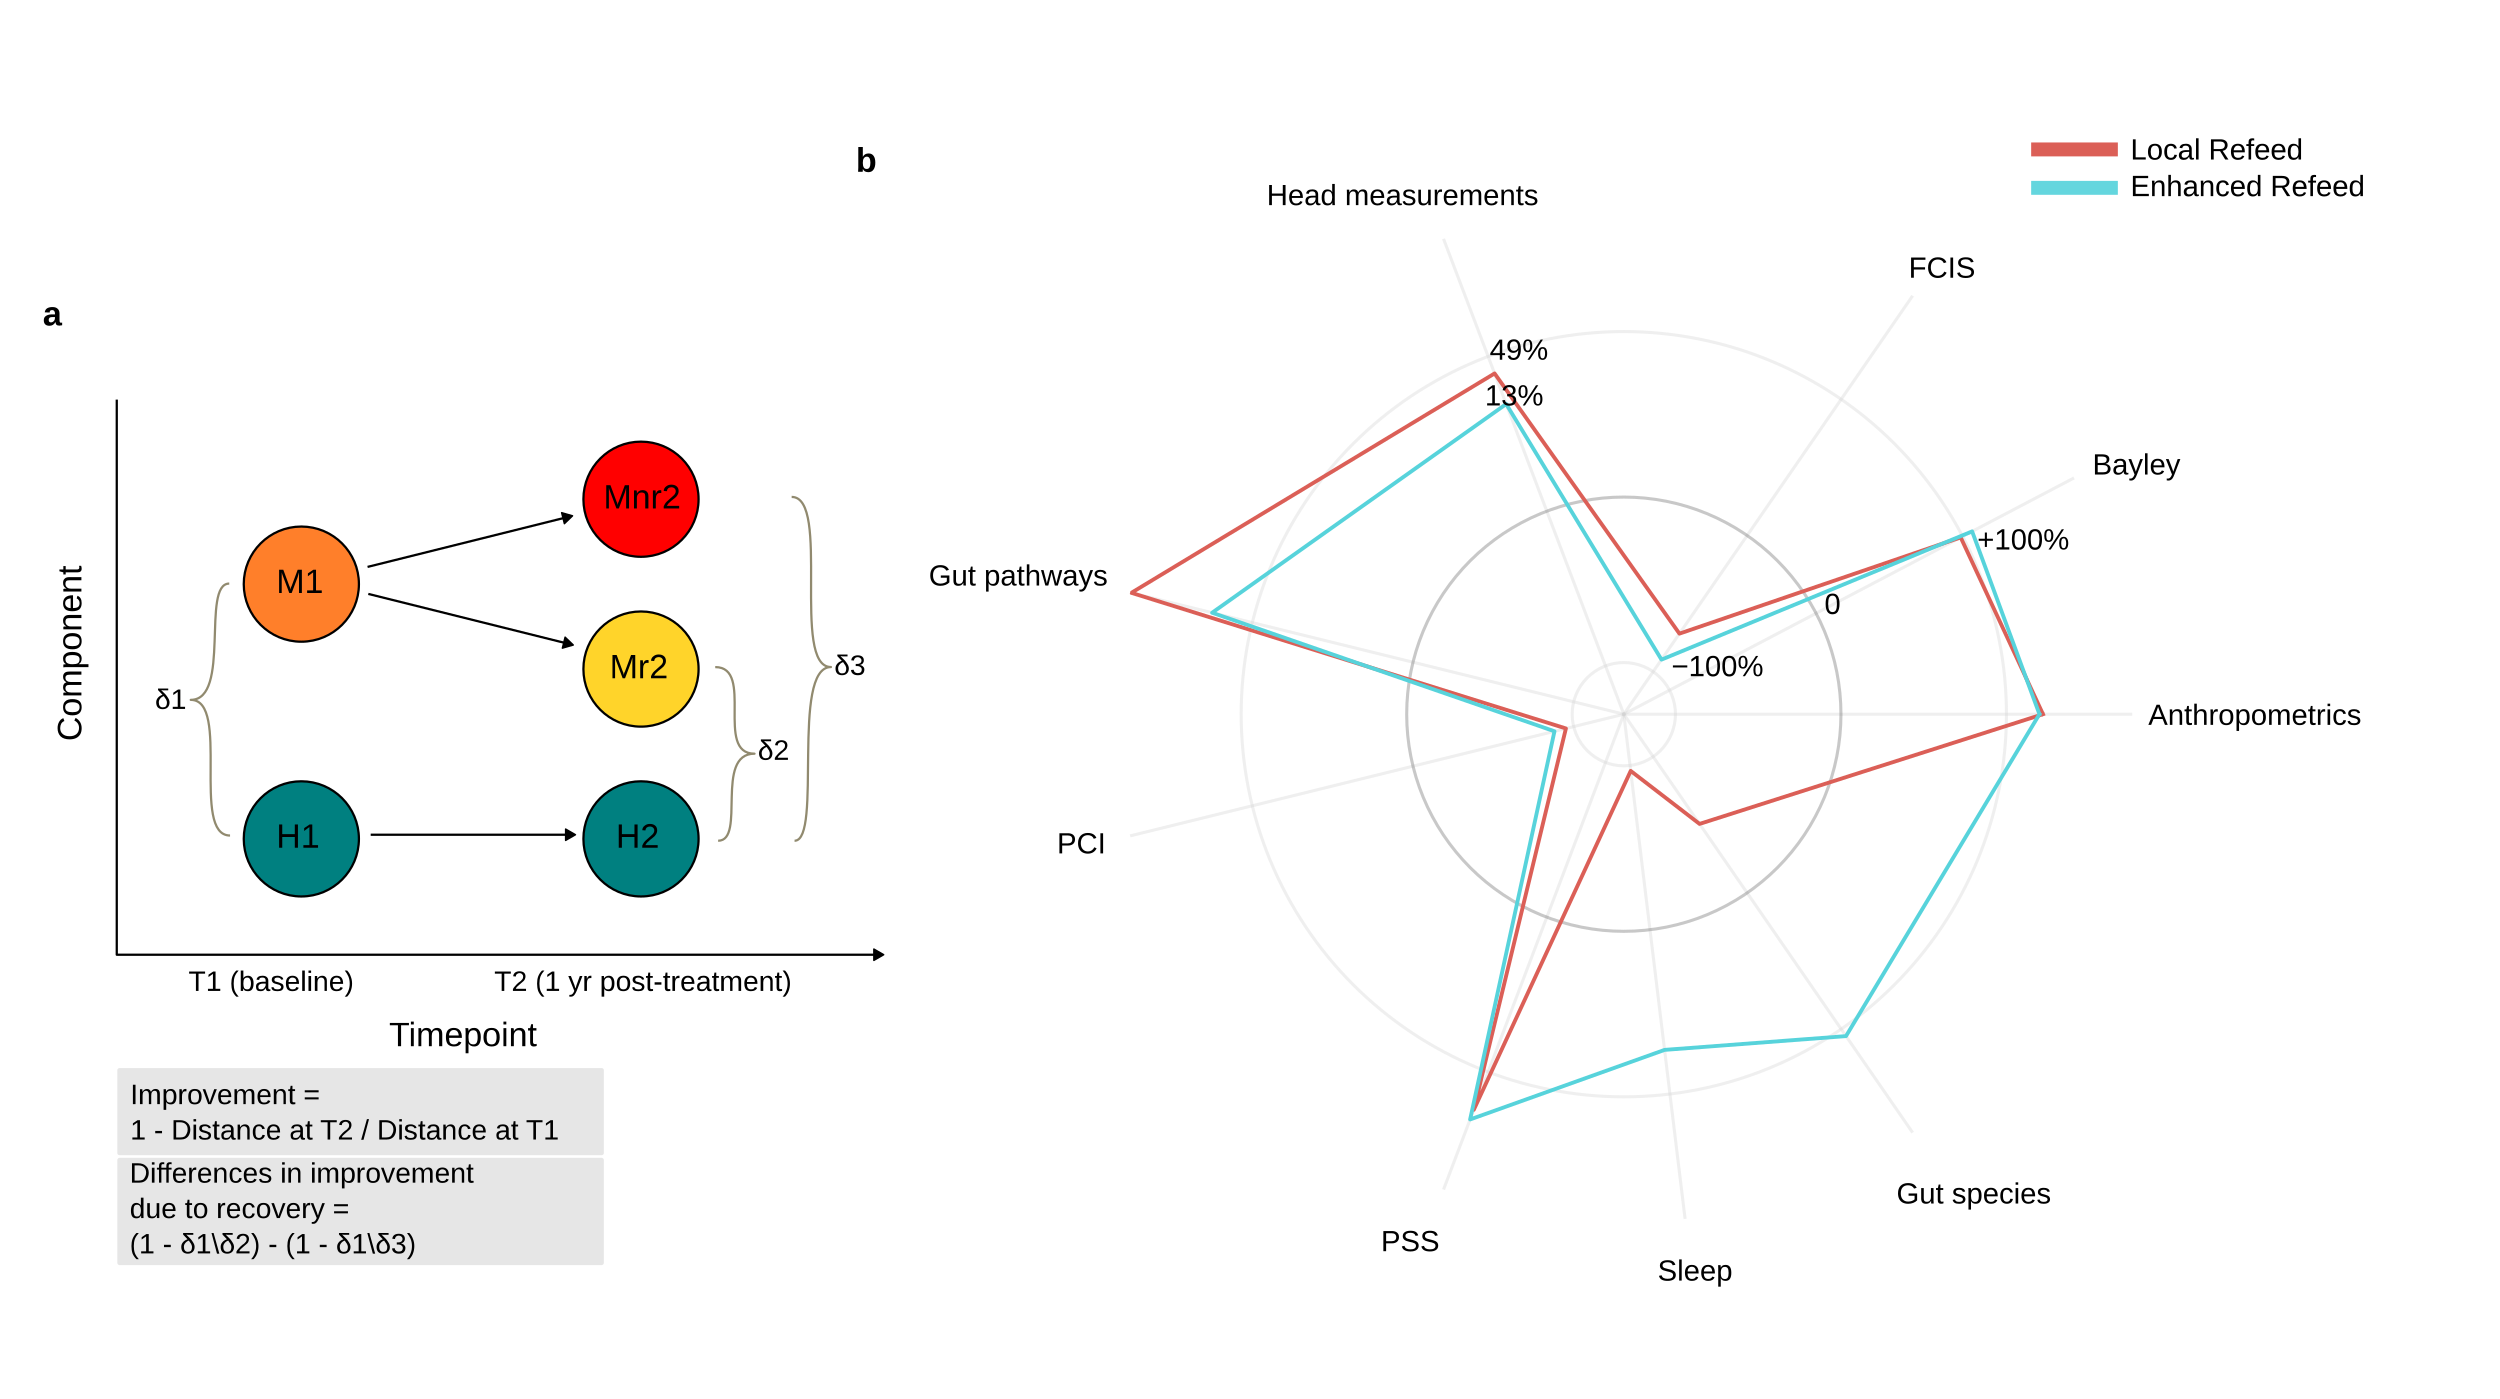
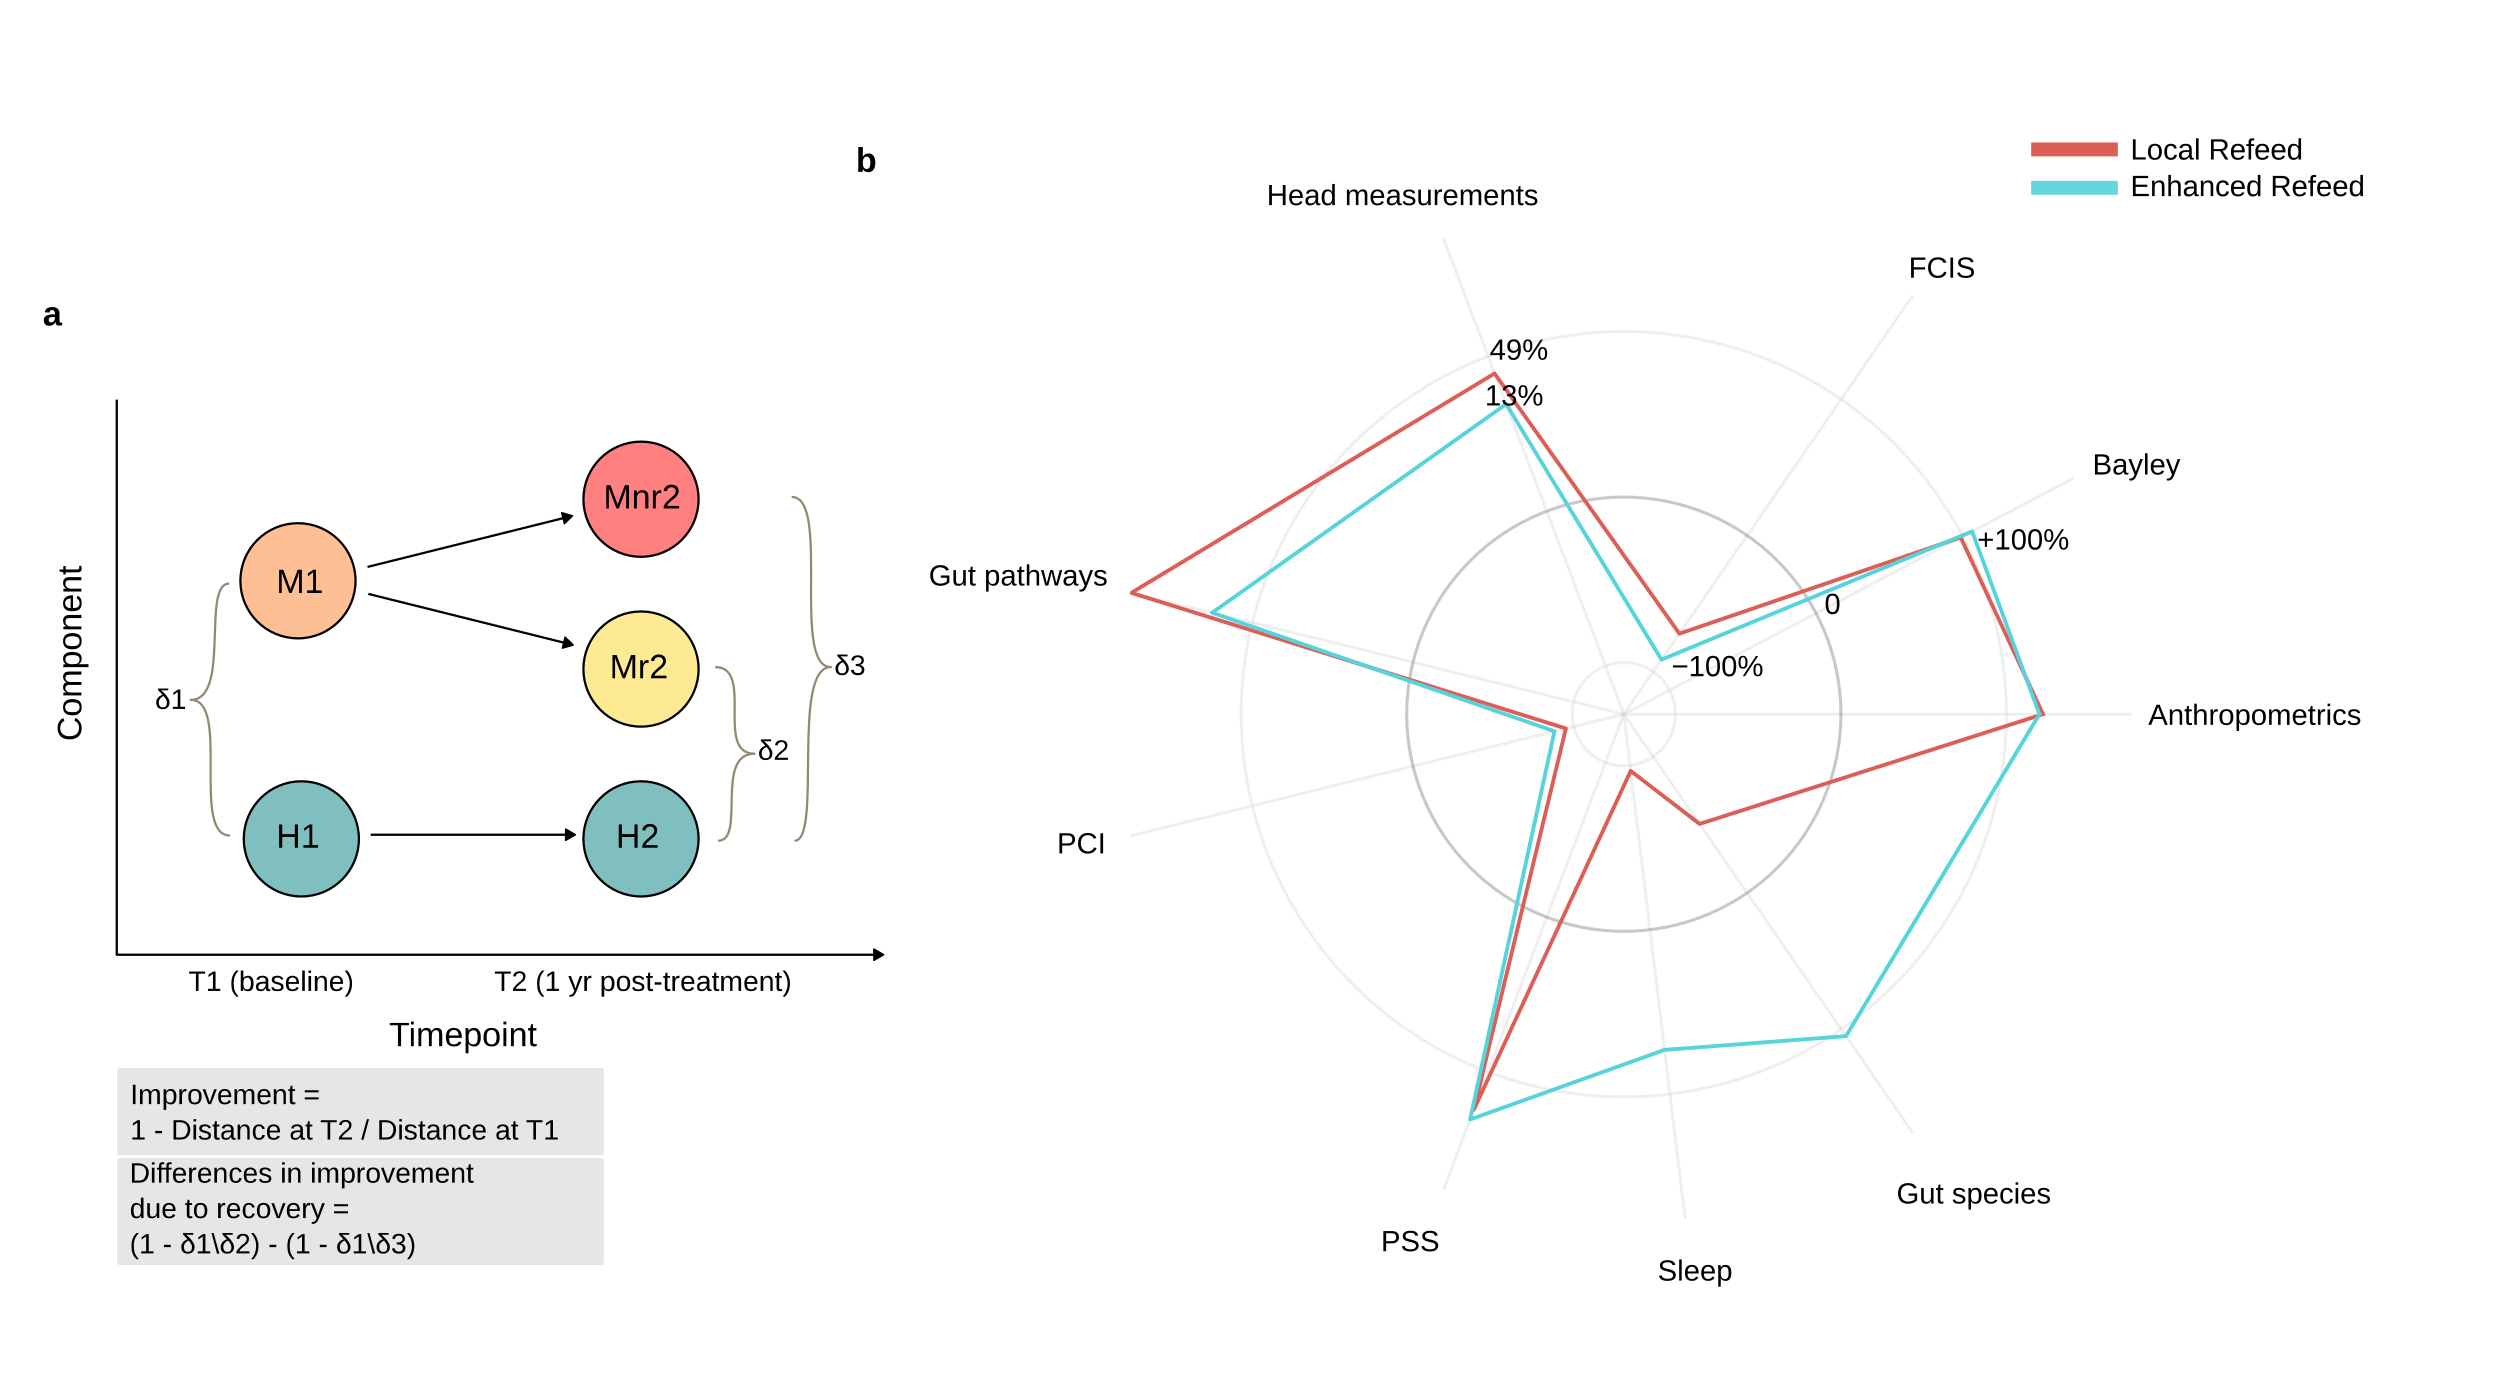
<svg xmlns="http://www.w3.org/2000/svg" width="206.442mm" height="115.495mm" viewBox="0 0 206.442 115.495" version="1.1" id="svg5" xml:space="preserve">
  <defs id="defs2">
    <style type="text/css" id="style1">*{stroke-linejoin: round; stroke-linecap: butt}</style>
    <clipPath id="p472f974328">
      <path d="m 193.86,109.08 c 0,-10.92 -2.151,-21.735 -6.33,-31.824 C 183.351,67.167 177.225,57.999 169.503,50.277 161.781,42.555 152.613,36.429 142.524,32.25 132.435,28.071 121.62,25.92 110.7,25.92 99.78,25.92 88.965,28.071 78.876,32.25 68.787,36.429 59.619,42.555 51.897,50.277 44.175,57.999 38.049,67.167 33.87,77.256 29.691,87.345 27.54,98.16 27.54,109.08 c 0,10.92 2.151,21.735 6.33,31.824 4.179,10.089 10.305,19.257 18.027,26.979 7.722,7.722 16.89,13.848 26.979,18.027 10.089,4.179 20.903,6.33 31.824,6.33 10.92,0 21.735,-2.151 31.824,-6.33 10.089,-4.179 19.257,-10.305 26.979,-18.027 7.722,-7.722 13.848,-16.89 18.027,-26.979 C 191.709,130.815 193.86,120 193.86,109.08 m -83.16,0 z" id="path35" />
    </clipPath>
    <style type="text/css" id="style1-3">*{stroke-linejoin: round; stroke-linecap: butt}</style>
    <path id="m567bcb81b3" d="M 0,0 V 6" style="stroke:#000000" />
    <path id="m62410a67f0" d="M 0,0 H 6" style="stroke:#000000" />
    <clipPath id="pc8d82c776d">
      <rect x="10.8" y="53.153" width="2.598" height="126.457" id="rect56" />
    </clipPath>
    <clipPath id="p86325b8f6d">
      <rect x="13.598" y="10.8" width="7.793" height="42.153" id="rect57" />
    </clipPath>
    <clipPath id="p1f919eba14">
      <rect x="13.598" y="53.153" width="7.793" height="126.457" id="rect58" />
    </clipPath>
    <style type="text/css" id="style1-4">*{stroke-linejoin: round; stroke-linecap: butt}</style>
    <path id="mc2f84219f2" d="M 0,0 V 6" style="stroke:#000000" />
    <path id="m8678798960" d="M 0,0 H -6" style="stroke:#000000" />
    <path id="m61d150d723" d="M 0,0.5 C 0.133,0.5 0.26,0.447 0.354,0.354 0.447,0.26 0.5,0.133 0.5,0 0.5,-0.133 0.447,-0.26 0.354,-0.354 0.26,-0.447 0.133,-0.5 0,-0.5 c -0.133,0 -0.26,0.053 -0.354,0.146 C -0.447,-0.26 -0.5,-0.133 -0.5,0 c 0,0.133 0.053,0.26 0.146,0.354 C -0.26,0.447 -0.133,0.5 0,0.5 Z" style="stroke:#db5f57" />
    <path id="m40f52852fd" d="M 0,0.5 C 0.133,0.5 0.26,0.447 0.354,0.354 0.447,0.26 0.5,0.133 0.5,0 0.5,-0.133 0.447,-0.26 0.354,-0.354 0.26,-0.447 0.133,-0.5 0,-0.5 c -0.133,0 -0.26,0.053 -0.354,0.146 C -0.447,-0.26 -0.5,-0.133 -0.5,0 c 0,0.133 0.053,0.26 0.146,0.354 C -0.26,0.447 -0.133,0.5 0,0.5 Z" style="stroke:#d3db57" />
    <path id="m2cd23edd72" d="M 0,0.5 C 0.133,0.5 0.26,0.447 0.354,0.354 0.447,0.26 0.5,0.133 0.5,0 0.5,-0.133 0.447,-0.26 0.354,-0.354 0.26,-0.447 0.133,-0.5 0,-0.5 c -0.133,0 -0.26,0.053 -0.354,0.146 C -0.447,-0.26 -0.5,-0.133 -0.5,0 c 0,0.133 0.053,0.26 0.146,0.354 C -0.26,0.447 -0.133,0.5 0,0.5 Z" style="stroke:#57d3db" />
    <path id="mb87699674c" d="M 0,0.5 C 0.133,0.5 0.26,0.447 0.354,0.354 0.447,0.26 0.5,0.133 0.5,0 0.5,-0.133 0.447,-0.26 0.354,-0.354 0.26,-0.447 0.133,-0.5 0,-0.5 c -0.133,0 -0.26,0.053 -0.354,0.146 C -0.447,-0.26 -0.5,-0.133 -0.5,0 c 0,0.133 0.053,0.26 0.146,0.354 C -0.26,0.447 -0.133,0.5 0,0.5 Z" style="stroke:#57db5f" />
    <path id="m874daaa572" d="M 0,0.5 C 0.133,0.5 0.26,0.447 0.354,0.354 0.447,0.26 0.5,0.133 0.5,0 0.5,-0.133 0.447,-0.26 0.354,-0.354 0.26,-0.447 0.133,-0.5 0,-0.5 c -0.133,0 -0.26,0.053 -0.354,0.146 C -0.447,-0.26 -0.5,-0.133 -0.5,0 c 0,0.133 0.053,0.26 0.146,0.354 C -0.26,0.447 -0.133,0.5 0,0.5 Z" style="stroke:#db57d3" />
    <path id="m390e588e05" d="M 0,0.5 C 0.133,0.5 0.26,0.447 0.354,0.354 0.447,0.26 0.5,0.133 0.5,0 0.5,-0.133 0.447,-0.26 0.354,-0.354 0.26,-0.447 0.133,-0.5 0,-0.5 c -0.133,0 -0.26,0.053 -0.354,0.146 C -0.447,-0.26 -0.5,-0.133 -0.5,0 c 0,0.133 0.053,0.26 0.146,0.354 C -0.26,0.447 -0.133,0.5 0,0.5 Z" style="stroke:#5f57db" />
    <path id="mb50a42d361" d="M -1.581,0 H 1.581 M 0,1.581 v -3.162" style="stroke:#000000;stroke-width:0.25" />
    <clipPath id="pfd960a23f3">
      <rect x="27" y="25.92" width="167.4" height="166.32" id="rect457" />
    </clipPath>
    <defs id="defs16">
      <path id="path20" d="M 0,0 H 6" style="stroke:#000000" />
    </defs>
    <marker style="overflow:visible" id="Triangle" refX="0" refY="0" orient="auto-start-reverse" markerWidth="1" markerHeight="1" viewBox="0 0 1 1" preserveAspectRatio="xMidYMid">
      <path transform="scale(0.5)" style="fill:context-stroke;fill-rule:evenodd;stroke:context-stroke;stroke-width:1pt" d="M 5.77,0 -2.88,5 V -5 Z" id="path135" />
    </marker>
  </defs>
  <g id="layer1" transform="translate(19.65201,6.56959)">
    <g id="figure_1-6" transform="matrix(0.3221656,0,0,0.3221656,15.14009,21.15904)" style="stroke-width:1.095">
      <g id="patch_1-7" style="stroke-width:1.095" transform="translate(4.670447,39.3652)">
        <rect style="fill:#e6e6e6;stroke:#e6e6e6;stroke-width:0.255;stroke-dashoffset:9.311" id="rect1" width="28.785" height="4.944" x="35.719" y="68.644" transform="matrix(4.294207,0,0,4.294207,-235.432,-145.8918)" />
        <rect style="fill:#e6e6e6;stroke:#e6e6e6;stroke-width:1.218;stroke-dashoffset:9.311" id="rect2" width="123.485" height="26.297" x="-81.985" y="171.937" />
      </g>
      <g id="axes_1-3" style="stroke-width:1.095" />
      <g id="axes_3" transform="translate(-9.597839,-60.20463)" style="stroke-width:1.095">
        <g id="matplotlib.axis_2-7" style="stroke-width:1.095">
          <g id="layer1-0" transform="matrix(4.294207,0,0,4.294207,-225.8342,-85.68713)">
-             <circle style="fill:#ff7f2a;stroke-width:0.112;stroke-dasharray:0.78, 1.56;stroke-dashoffset:1.56" id="path1" cx="47.663" cy="48.797" r="3.437" />
-             <circle style="fill:#008080;stroke:#000000;stroke-width:0.135;stroke-dasharray:none;stroke-dashoffset:1.634" id="circle1" cx="47.663" cy="64.003" r="3.437" />
-             <circle style="fill:#ffd42a;stroke:#000000;stroke-width:0.135;stroke-dasharray:none;stroke-dashoffset:1.634" id="circle3" cx="67.937" cy="53.866" r="3.437" />
-             <circle style="fill:#ff0000;stroke:#000000;stroke-width:0.135;stroke-dasharray:none;stroke-dashoffset:1.634" id="circle4" cx="67.937" cy="43.729" r="3.437" />
-             <circle style="fill:#008080;stroke:#000000;stroke-width:0.135;stroke-dasharray:none;stroke-dashoffset:1.634" id="circle5" cx="67.937" cy="64.003" r="3.437" />
+             <circle style="fill:#008080;stroke:#000000;stroke-width:0.135;stroke-dasharray:none;stroke-dashoffset:1.634;opacity:1;fill-opacity:0.497" id="circle1" cx="47.663" cy="64.003" r="3.437" />
+             <circle style="fill:#ffd42a;stroke:#000000;stroke-width:0.135;stroke-dasharray:none;stroke-dashoffset:1.634;opacity:1;fill-opacity:0.503" id="circle3" cx="67.937" cy="53.866" r="3.437" />
+             <circle style="fill:#ff0000;stroke:#000000;stroke-width:0.135;stroke-dasharray:none;stroke-dashoffset:1.634;opacity:1;fill-opacity:0.497" id="circle4" cx="67.937" cy="43.729" r="3.437" />
+             <circle style="fill:#008080;stroke:#000000;stroke-width:0.135;stroke-dasharray:none;stroke-dashoffset:1.634;opacity:1;fill-opacity:0.497" id="circle5" cx="67.937" cy="64.003" r="3.437" />
            <path style="fill:#000000;stroke:#000000;stroke-width:0.135;stroke-dasharray:none;stroke-dashoffset:9.291;marker-end:url(#Triangle)" d="m 51.66,49.382 11.855,2.955" id="path6-9" />
            <path style="fill:#000000;stroke:#000000;stroke-width:0.135;stroke-dasharray:none;stroke-dashoffset:9.291;marker-end:url(#Triangle)" d="M 51.803,63.755 H 63.634" id="path7-4" />
            <path style="fill:none;stroke:#000000;stroke-width:0.135;stroke-dasharray:none;stroke-dashoffset:9.291;marker-end:url(#Triangle)" d="m 36.646,37.781 v 33.136 H 82.032" id="path8-8" />
-             <circle style="fill:#ff7f2a;stroke:#000000;stroke-width:0.135;stroke-dasharray:none;stroke-dashoffset:1.634" id="circle8" cx="47.663" cy="48.797" r="3.437" />
+             <circle style="opacity:1;fill:#ff7f2a;fill-opacity:0.497;stroke:#000000;stroke-width:0.135;stroke-dasharray:none;stroke-dashoffset:1.634" id="circle8" cx="47.462" cy="48.597" r="3.437" />
            <path style="fill:#000000;stroke:#000000;stroke-width:0.135;stroke-dasharray:none;stroke-dashoffset:9.291;marker-end:url(#Triangle)" d="M 51.616,47.769 63.472,44.814" id="path9-8" />
            <text xml:space="preserve" style="font-size:2.027px;font-family:'Myanmar Text';-inkscape-font-specification:'Myanmar Text';text-align:start;writing-mode:lr-tb;direction:ltr;text-anchor:start;fill:#000000;stroke:none;stroke-width:0.135;stroke-dasharray:none;stroke-dashoffset:6.176" x="52.9" y="76.379" id="text9">
              <tspan id="tspan9" style="font-style:normal;font-variant:normal;font-weight:normal;font-stretch:normal;font-family:Arial;-inkscape-font-specification:Arial;fill:#000000;stroke:none;stroke-width:0.135" x="52.9" y="76.379">Timepoint</tspan>
            </text>
            <text xml:space="preserve" style="font-size:2.027px;font-family:'Myanmar Text';-inkscape-font-specification:'Myanmar Text';text-align:start;writing-mode:lr-tb;direction:ltr;text-anchor:start;fill:#000000;stroke:none;stroke-width:0.135;stroke-dasharray:none;stroke-dashoffset:6.176" x="-58.172" y="34.535" id="text1-2" transform="rotate(-90)">
              <tspan id="tspan1-4" style="font-style:normal;font-variant:normal;font-weight:normal;font-stretch:normal;font-family:Arial;-inkscape-font-specification:Arial;fill:#000000;stroke:none;stroke-width:0.135" x="-58.172" y="34.535">Component</tspan>
            </text>
            <text xml:space="preserve" style="font-style:normal;font-variant:normal;font-weight:normal;font-stretch:normal;font-size:2.027px;font-family:Arial;-inkscape-font-specification:Arial;text-align:start;writing-mode:lr-tb;direction:ltr;text-anchor:start;fill:#000000;stroke:none;stroke-width:0.135;stroke-dasharray:none;stroke-dashoffset:9.311" x="46.165" y="49.326" id="text2">
              <tspan id="tspan2-5" style="stroke-width:0.135" x="46.165" y="49.326">M1</tspan>
            </text>
            <text xml:space="preserve" style="font-style:normal;font-variant:normal;font-weight:normal;font-stretch:normal;font-size:2.027px;font-family:Arial;-inkscape-font-specification:Arial;text-align:start;writing-mode:lr-tb;direction:ltr;text-anchor:start;fill:#000000;stroke:none;stroke-width:0.135;stroke-dasharray:none;stroke-dashoffset:9.311" x="46.165" y="64.532" id="text3">
              <tspan id="tspan3" style="stroke-width:0.135" x="46.165" y="64.532">H1</tspan>
            </text>
            <text xml:space="preserve" style="font-style:normal;font-variant:normal;font-weight:normal;font-stretch:normal;font-size:2.027px;font-family:Arial;-inkscape-font-specification:Arial;text-align:start;writing-mode:lr-tb;direction:ltr;text-anchor:start;fill:#000000;stroke:none;stroke-width:0.135;stroke-dasharray:none;stroke-dashoffset:9.311" x="66.439" y="64.532" id="text4">
              <tspan id="tspan4" style="stroke-width:0.135" x="66.439" y="64.532">H2</tspan>
            </text>
            <text xml:space="preserve" style="font-style:normal;font-variant:normal;font-weight:normal;font-stretch:normal;font-size:2.027px;font-family:Arial;-inkscape-font-specification:Arial;text-align:start;writing-mode:lr-tb;direction:ltr;text-anchor:start;fill:#000000;stroke:none;stroke-width:0.135;stroke-dasharray:none;stroke-dashoffset:9.311" x="65.69" y="44.279" id="text5">
              <tspan id="tspan5" style="stroke-width:0.135" x="65.69" y="44.279">Mnr2</tspan>
            </text>
            <text xml:space="preserve" style="font-style:normal;font-variant:normal;font-weight:normal;font-stretch:normal;font-size:2.027px;font-family:Arial;-inkscape-font-specification:Arial;text-align:start;writing-mode:lr-tb;direction:ltr;text-anchor:start;fill:#000000;stroke:none;stroke-width:0.135;stroke-dasharray:none;stroke-dashoffset:9.311" x="66.063" y="54.416" id="text6">
              <tspan id="tspan6" style="stroke-width:0.135" x="66.063" y="54.416">Mr2</tspan>
            </text>
            <path style="fill:none;stroke:#918a6f;stroke-width:0.135;stroke-dasharray:none;stroke-dashoffset:9.311" d="m 43.36,48.764 c -1.679,0 0.113,6.941 -2.296,6.941 2.396,0 -0.017,8.098 2.344,8.098" id="path10-5" />
            <text xml:space="preserve" style="font-size:1.69px;font-family:'Myanmar Text';-inkscape-font-specification:'Myanmar Text';text-align:start;writing-mode:lr-tb;direction:ltr;text-anchor:start;fill:#000000;stroke:none;stroke-width:0.135;stroke-dasharray:none;stroke-dashoffset:6.176" x="40.935" y="73.076" id="text10">
              <tspan id="tspan10" style="font-style:normal;font-variant:normal;font-weight:normal;font-stretch:normal;font-size:1.69px;font-family:Arial;-inkscape-font-specification:Arial;fill:#000000;stroke:none;stroke-width:0.135" x="40.935" y="73.076">T1 (baseline)</tspan>
            </text>
            <text xml:space="preserve" style="font-size:1.69px;font-family:'Myanmar Text';-inkscape-font-specification:'Myanmar Text';text-align:start;writing-mode:lr-tb;direction:ltr;text-anchor:start;fill:#000000;stroke:none;stroke-width:0.135;stroke-dasharray:none;stroke-dashoffset:6.176" x="59.182" y="73.076" id="text11">
              <tspan id="tspan11" style="font-style:normal;font-variant:normal;font-weight:normal;font-stretch:normal;font-size:1.69px;font-family:Arial;-inkscape-font-specification:Arial;fill:#000000;stroke:none;stroke-width:0.135" x="59.182" y="73.076">T2 (1 yr post-treatment)</tspan>
            </text>
            <path style="fill:none;stroke:#918a6f;stroke-width:0.135;stroke-dasharray:none;stroke-dashoffset:9.311" d="m 72.541,64.114 c 1.679,0 -0.237,-5.196 2.171,-5.196 -2.396,0 0.017,-5.169 -2.344,-5.169" id="path11-1" />
            <path style="fill:none;stroke:#918a6f;stroke-width:0.135;stroke-dasharray:none;stroke-dashoffset:9.311" d="m 77.103,64.114 c 1.679,0 -0.237,-10.368 2.171,-10.368 -2.396,0 0.017,-10.154 -2.344,-10.154" id="path12-7" />
            <text xml:space="preserve" style="font-style:normal;font-variant:normal;font-weight:normal;font-stretch:normal;font-size:1.69px;font-family:Arial;-inkscape-font-specification:Arial;text-align:start;writing-mode:lr-tb;direction:ltr;text-anchor:start;fill:none;stroke:#918a6f;stroke-width:0.135;stroke-dasharray:none;stroke-dashoffset:9.311" x="38.92" y="56.244" id="text12">
              <tspan id="tspan12" style="fill:#000000;stroke:none;stroke-width:0.135" x="38.92" y="56.244">δ1</tspan>
            </text>
            <text xml:space="preserve" style="font-style:normal;font-variant:normal;font-weight:normal;font-stretch:normal;font-size:1.69px;font-family:Arial;-inkscape-font-specification:Arial;text-align:start;writing-mode:lr-tb;direction:ltr;text-anchor:start;fill:none;stroke:#918a6f;stroke-width:0.135;stroke-dasharray:none;stroke-dashoffset:9.311" x="74.907" y="59.285" id="text13">
              <tspan id="tspan13" style="fill:#000000;stroke:none;stroke-width:0.135" x="74.907" y="59.285">δ2</tspan>
            </text>
            <text xml:space="preserve" style="font-style:normal;font-variant:normal;font-weight:normal;font-stretch:normal;font-size:1.69px;font-family:Arial;-inkscape-font-specification:Arial;text-align:start;writing-mode:lr-tb;direction:ltr;text-anchor:start;fill:none;stroke:#918a6f;stroke-width:0.135;stroke-dasharray:none;stroke-dashoffset:9.311" x="79.468" y="54.217" id="text14">
              <tspan id="tspan14" style="fill:#000000;stroke:none;stroke-width:0.135" x="79.468" y="54.217">δ3</tspan>
            </text>
            <text xml:space="preserve" style="font-style:normal;font-variant:normal;font-weight:normal;font-stretch:normal;font-size:1.69px;font-family:Arial;-inkscape-font-specification:Arial;text-align:start;writing-mode:lr-tb;direction:ltr;text-anchor:start;fill:none;stroke:#918a6f;stroke-width:0.135;stroke-dasharray:none;stroke-dashoffset:9.311" x="37.414" y="84.523" id="text12-8">
              <tspan style="fill:#000000;stroke:none;stroke-width:0.135" x="37.414" y="84.523" id="tspan7">Differences in improvement</tspan>
              <tspan style="fill:#000000;stroke:none;stroke-width:0.135" x="37.414" y="86.635" id="tspan25">due to recovery =</tspan>
              <tspan style="fill:#000000;stroke:none;stroke-width:0.135" x="37.414" y="88.746" id="tspan24">(1 - δ1\δ2) - (1 - δ1\δ3)</tspan>
            </text>
            <text xml:space="preserve" style="font-size:1.69px;font-family:Arial;-inkscape-font-specification:Arial;text-align:start;writing-mode:lr-tb;direction:ltr;text-anchor:start;fill:#000000;stroke-width:0.135;stroke-dashoffset:9.311" x="37.453" y="79.836" id="text8">
              <tspan style="stroke-width:0.135" x="37.453" y="79.836" id="tspan22-1">Improvement = </tspan>
              <tspan style="stroke-width:0.135" x="37.453" y="81.948" id="tspan23">1 - Distance at T2 / Distance at T1</tspan>
            </text>
          </g>
        </g>
      </g>
    </g>
    <g id="g1" transform="matrix(0.9058426,0,0,0.9058426,7.719715,12.30438)">
      <path d="m 164.161,44.27 c 0,-6.087 -1.199,-12.114 -3.528,-17.738 -2.329,-5.623 -5.744,-10.733 -10.048,-15.037 -4.304,-4.304 -9.414,-7.718 -15.037,-10.048 -5.623,-2.329 -11.651,-3.528 -17.738,-3.528 -6.087,0 -12.114,1.199 -17.738,3.528 -5.623,2.329 -10.733,5.744 -15.037,10.048 -4.304,4.304 -7.718,9.414 -10.048,15.037 -2.329,5.623 -3.528,11.651 -3.528,17.738 0,6.087 1.199,12.114 3.528,17.738 2.329,5.623 5.744,10.733 10.048,15.037 4.304,4.304 9.414,7.718 15.037,10.048 5.623,2.329 11.651,3.528 17.738,3.528 6.087,0 12.114,-1.199 17.738,-3.528 5.623,-2.329 10.733,-5.744 15.037,-10.048 4.304,-4.304 7.718,-9.414 10.048,-15.037 2.329,-5.623 3.528,-11.651 3.528,-17.738 m -46.351,0 z" style="fill:none;stroke-width:0.353" id="path2" />
      <path d="m 110.7,109.08 h 83.16" clip-path="url(#p472f974328)" style="opacity:0.356;fill:none;stroke:#d3d3d3;stroke-width:0.506;stroke-linecap:square" id="path3" transform="matrix(0.5573695,0,0,0.5573695,56.10943,-16.52766)" />
      <path d="M 110.7,109.08 184.335,70.434" clip-path="url(#p472f974328)" style="opacity:0.356;fill:none;stroke:#d3d3d3;stroke-width:0.506;stroke-linecap:square" id="path4" transform="matrix(0.5573695,0,0,0.5573695,56.10943,-16.52766)" />
      <path d="M 110.7,109.08 157.94,40.641" clip-path="url(#p472f974328)" style="opacity:0.356;fill:none;stroke:#d3d3d3;stroke-width:0.506;stroke-linecap:square" id="path5" transform="matrix(0.5573695,0,0,0.5573695,56.10943,-16.52766)" />
      <path d="M 110.7,109.08 81.211,31.324" clip-path="url(#p472f974328)" style="opacity:0.356;fill:none;stroke:#d3d3d3;stroke-width:0.506;stroke-linecap:square" id="path7" transform="matrix(0.5573695,0,0,0.5573695,56.10943,-16.52766)" />
      <path d="M 110.7,109.08 29.956,89.179" clip-path="url(#p472f974328)" style="opacity:0.356;fill:none;stroke:#d3d3d3;stroke-width:0.506;stroke-linecap:square" id="path9" transform="matrix(0.5573695,0,0,0.5573695,56.10943,-16.52766)" />
      <path d="M 110.7,109.08 29.956,128.981" clip-path="url(#p472f974328)" style="opacity:0.356;fill:none;stroke:#d3d3d3;stroke-width:0.506;stroke-linecap:square" id="path10" transform="matrix(0.5573695,0,0,0.5573695,56.10943,-16.52766)" />
      <path d="M 110.7,109.08 81.211,186.836" clip-path="url(#p472f974328)" style="opacity:0.356;fill:none;stroke:#d3d3d3;stroke-width:0.506;stroke-linecap:square" id="path12" transform="matrix(0.5573695,0,0,0.5573695,56.10943,-16.52766)" />
      <path d="m 110.7,109.08 10.024,82.554" clip-path="url(#p472f974328)" style="opacity:0.356;fill:none;stroke:#d3d3d3;stroke-width:0.506;stroke-linecap:square" id="path13" transform="matrix(0.5573695,0,0,0.5573695,56.10943,-16.52766)" />
      <path d="m 110.7,109.08 47.24,68.439" clip-path="url(#p472f974328)" style="opacity:0.356;fill:none;stroke:#d3d3d3;stroke-width:0.506;stroke-linecap:square" id="path14" transform="matrix(0.5573695,0,0,0.5573695,56.10943,-16.52766)" />
      <path d="m 119.146,109.08 c 0,-1.109 -0.218,-2.207 -0.643,-3.232 -0.424,-1.025 -1.047,-1.956 -1.831,-2.74 -0.784,-0.784 -1.715,-1.406 -2.74,-1.831 -1.025,-0.424 -2.123,-0.643 -3.232,-0.643 -1.109,0 -2.207,0.218 -3.232,0.643 -1.025,0.424 -1.956,1.047 -2.74,1.831 -0.784,0.784 -1.406,1.715 -1.831,2.74 -0.424,1.025 -0.643,2.123 -0.643,3.232 0,1.109 0.218,2.207 0.643,3.232 0.424,1.025 1.047,1.956 1.831,2.74 0.784,0.784 1.715,1.406 2.74,1.831 1.025,0.424 2.123,0.643 3.232,0.643 1.109,0 2.207,-0.218 3.232,-0.643 1.025,-0.424 1.956,-1.047 2.74,-1.831 0.784,-0.784 1.406,-1.715 1.831,-2.74 0.424,-1.025 0.643,-2.123 0.643,-3.232" clip-path="url(#p472f974328)" style="opacity:0.356;fill:none;stroke:#d3d3d3;stroke-width:0.506;stroke-linecap:square" id="path16" transform="matrix(0.5573695,0,0,0.5573695,56.10943,-16.52766)" />
      <text id="text17" style="font-style:normal;font-variant:normal;font-weight:normal;font-stretch:normal;font-size:2.668px;font-family:Arial;-inkscape-font-specification:'Arial, Normal';font-variant-ligatures:normal;font-variant-caps:normal;font-variant-numeric:normal;font-variant-east-asian:normal;stroke-width:0.353" x="122.159" y="41.361">
        <tspan style="font-style:normal;font-variant:normal;font-weight:normal;font-stretch:normal;font-size:2.668px;line-height:normal;font-family:Arial;-inkscape-font-specification:'Arial, Normal';font-variant-ligatures:normal;font-variant-caps:normal;font-variant-numeric:normal;font-variant-east-asian:normal;stroke-width:0.353" x="122.159" y="40.804" id="tspan16">−100%</tspan>
      </text>
      <path d="m 146.213,109.08 c 0,-4.664 -0.919,-9.282 -2.703,-13.59 -1.785,-4.309 -4.401,-8.224 -7.698,-11.521 -3.298,-3.298 -7.213,-5.914 -11.521,-7.698 -4.309,-1.785 -8.927,-2.703 -13.59,-2.703 -4.664,0 -9.282,0.919 -13.59,2.703 -4.309,1.785 -8.224,4.401 -11.521,7.698 -3.298,3.298 -5.914,7.213 -7.698,11.521 -1.785,4.309 -2.703,8.927 -2.703,13.59 0,4.664 0.919,9.282 2.703,13.59 1.785,4.309 4.401,8.224 7.698,11.521 3.298,3.298 7.213,5.914 11.521,7.698 4.309,1.785 8.927,2.703 13.59,2.703 4.664,0 9.282,-0.919 13.59,-2.703 4.309,-1.785 8.224,-4.401 11.521,-7.698 3.298,-3.298 5.914,-7.213 7.698,-11.521 1.785,-4.309 2.703,-8.927 2.703,-13.59" clip-path="url(#p472f974328)" style="opacity:0.356;fill:none;stroke:#666666;stroke-width:0.506;stroke-linecap:square" id="path21" transform="matrix(0.5573695,0,0,0.5573695,56.10943,-16.52766)" />
      <text id="text22" style="font-style:normal;font-variant:normal;font-weight:normal;font-stretch:normal;font-size:2.668px;font-family:Arial;-inkscape-font-specification:'Arial, Normal';font-variant-ligatures:normal;font-variant-caps:normal;font-variant-numeric:normal;font-variant-east-asian:normal;stroke-width:0.353" x="136.098" y="35.588">
        <tspan style="font-style:normal;font-variant:normal;font-weight:normal;font-stretch:normal;font-size:2.668px;line-height:normal;font-family:Arial;-inkscape-font-specification:'Arial, Normal';font-variant-ligatures:normal;font-variant-caps:normal;font-variant-numeric:normal;font-variant-east-asian:normal;stroke-width:0.353" x="136.098" y="35.135" id="tspan22">0</tspan>
      </text>
      <path d="m 173.281,109.08 c 0,-8.218 -1.619,-16.356 -4.764,-23.949 C 165.373,77.539 160.763,70.639 154.952,64.828 149.141,59.017 142.241,54.407 134.649,51.262 127.056,48.117 118.918,46.499 110.7,46.499 c -8.218,0 -16.356,1.619 -23.949,4.764 -7.593,3.145 -14.492,7.755 -20.303,13.566 -5.811,5.811 -10.421,12.71 -13.566,20.303 -3.145,7.593 -4.764,15.731 -4.764,23.949 0,8.218 1.619,16.356 4.764,23.949 3.145,7.593 7.755,14.492 13.566,20.303 5.811,5.811 12.71,10.421 20.303,13.566 7.593,3.145 15.731,4.764 23.949,4.764 8.218,0 16.356,-1.619 23.949,-4.764 7.593,-3.145 14.492,-7.755 20.303,-13.566 5.811,-5.811 10.421,-12.71 13.566,-20.303 3.145,-7.593 4.764,-15.731 4.764,-23.949" clip-path="url(#p472f974328)" style="opacity:0.356;fill:none;stroke:#d3d3d3;stroke-width:0.506;stroke-linecap:square" id="path26" transform="matrix(0.5573695,0,0,0.5573695,56.10943,-16.52766)" />
      <text id="text28" style="font-style:normal;font-variant:normal;font-weight:normal;font-stretch:normal;font-size:2.668px;font-family:Arial;-inkscape-font-specification:'Arial, Normal';font-variant-ligatures:normal;font-variant-caps:normal;font-variant-numeric:normal;font-variant-east-asian:normal;stroke-width:0.353" x="150.036" y="29.814">
        <tspan style="font-style:normal;font-variant:normal;font-weight:normal;font-stretch:normal;font-size:2.668px;line-height:normal;font-family:Arial;-inkscape-font-specification:'Arial, Normal';font-variant-ligatures:normal;font-variant-caps:normal;font-variant-numeric:normal;font-variant-east-asian:normal;stroke-width:0.353" x="150.036" y="29.257" id="tspan27">+100%</tspan>
        <tspan style="font-style:normal;font-variant:normal;font-weight:normal;font-stretch:normal;font-size:2.668px;line-height:normal;font-family:Arial;-inkscape-font-specification:'Arial, Normal';font-variant-ligatures:normal;font-variant-caps:normal;font-variant-numeric:normal;font-variant-east-asian:normal;stroke-width:0.353" x="156.333" y="25.373" id="tspan28" />
      </text>
      <path d="M 179.256,109.08 165.796,80.164 119.795,95.903 89.564,53.348 30.156,89.228 101.23,111.414 86.162,173.781 111.827,118.359 123.086,127.024 179.256,109.08" clip-path="url(#p472f974328)" style="fill:none;stroke:#db5f57;stroke-width:0.633;stroke-linecap:square" id="path32" transform="matrix(0.5573695,0,0,0.5573695,56.10943,-16.52766)" />
      <path d="M 178.677,109.08 167.668,79.181 116.862,100.153 91.461,58.352 43.367,92.484 99.36,111.875 85.563,175.36 117.367,163.984 147.041,161.73 178.677,109.08" clip-path="url(#p472f974328)" style="fill:none;stroke:#57d3db;stroke-width:0.633;stroke-linecap:square" id="path33" transform="matrix(0.5573695,0,0,0.5573695,56.10943,-16.52766)" />
      <text style="font-style:normal;font-variant:normal;font-weight:normal;font-stretch:normal;font-size:8.282px;line-height:normal;font-family:Arial;-inkscape-font-specification:'Arial, Normal';font-variant-ligatures:normal;font-variant-caps:normal;font-variant-numeric:normal;font-variant-east-asian:normal;text-anchor:start;stroke-width:1.095;stroke-linecap:butt;stroke-linejoin:round" x="337.861" y="292.216" id="text17-8-8" transform="matrix(0.3221656,0,0,0.3221656,12.048,1.763182)">
        <tspan id="tspan4-4" x="337.861" y="292.216" style="stroke-width:1.095">Sleep</tspan>
      </text>
      <text xml:space="preserve" style="font-size:8.282px;line-height:normal;font-family:Arial;-inkscape-font-specification:'Arial, Normal';text-align:center;text-decoration-color:#000000;text-anchor:middle;fill:#000000;stroke-width:1.095;stroke-linejoin:round;-inkscape-stroke:none;stop-color:#000000" x="306.662" y="31.643" id="text21" transform="matrix(0.3221656,0,0,0.3221656,12.048,1.763182)">
        <tspan id="tspan20" style="stroke-width:1.095" x="306.662" y="31.643">49%</tspan>
      </text>
      <text xml:space="preserve" style="font-size:8.282px;line-height:normal;font-family:Arial;-inkscape-font-specification:'Arial, Normal';text-align:center;text-decoration-color:#000000;text-anchor:middle;fill:#000000;stroke-width:1.095;stroke-linejoin:round;-inkscape-stroke:none;stop-color:#000000" x="305.324" y="44.578" id="text24" transform="matrix(0.3221656,0,0,0.3221656,12.048,1.763182)">
        <tspan id="tspan21" style="stroke-width:1.095" x="305.324" y="44.578">13%</tspan>
      </text>
      <text style="font-style:normal;font-variant:normal;font-weight:normal;font-stretch:normal;font-size:8.282px;line-height:normal;font-family:Arial;-inkscape-font-specification:'Arial, Normal';font-variant-ligatures:normal;font-variant-caps:normal;font-variant-numeric:normal;font-variant-east-asian:normal;text-anchor:start;stroke-width:1.095;stroke-linecap:butt;stroke-linejoin:round" x="167.91" y="171.33" id="text19-3-0" transform="matrix(0.3221656,0,0,0.3221656,12.048,1.763182)">PCI</text>
      <text style="font-style:normal;font-variant:normal;font-weight:normal;font-stretch:normal;font-size:8.282px;line-height:normal;font-family:Arial;-inkscape-font-specification:'Arial, Normal';font-variant-ligatures:normal;font-variant-caps:normal;font-variant-numeric:normal;font-variant-east-asian:normal;text-anchor:start;stroke-width:1.095;stroke-linecap:butt;stroke-linejoin:round" x="408.9" y="8.435" id="text20-6" transform="matrix(0.3221656,0,0,0.3221656,12.048,1.763182)">FCIS</text>
      <text style="font-style:normal;font-variant:normal;font-weight:normal;font-stretch:normal;font-size:8.282px;line-height:normal;font-family:Arial;-inkscape-font-specification:'Arial, Normal';font-variant-ligatures:normal;font-variant-caps:normal;font-variant-numeric:normal;font-variant-east-asian:normal;text-anchor:start;stroke-width:1.095;stroke-linecap:butt;stroke-linejoin:round" x="405.455" y="270.395" id="text22-6-4" transform="matrix(0.3221656,0,0,0.3221656,12.048,1.763182)">Gut species</text>
      <text style="font-style:normal;font-variant:normal;font-weight:normal;font-stretch:normal;font-size:8.282px;line-height:normal;font-family:Arial;-inkscape-font-specification:'Arial, Normal';font-variant-ligatures:normal;font-variant-caps:normal;font-variant-numeric:normal;font-variant-east-asian:normal;text-anchor:start;stroke-width:1.095;stroke-linecap:butt;stroke-linejoin:round" x="460.925" y="64.118" id="text23-2" transform="matrix(0.3221656,0,0,0.3221656,12.048,1.763182)">Bayley</text>
      <text style="font-style:normal;font-variant:normal;font-weight:normal;font-stretch:normal;font-size:8.282px;line-height:normal;font-family:Arial;-inkscape-font-specification:'Arial, Normal';font-variant-ligatures:normal;font-variant-caps:normal;font-variant-numeric:normal;font-variant-east-asian:normal;text-anchor:start;stroke-width:1.095;stroke-linecap:butt;stroke-linejoin:round" x="476.692" y="134.969" id="text25-9" transform="matrix(0.3221656,0,0,0.3221656,12.048,1.763182)">Anthropometrics</text>
      <text style="font-style:normal;font-variant:normal;font-weight:normal;font-stretch:normal;font-size:8.282px;line-height:normal;font-family:Arial;-inkscape-font-specification:'Arial, Normal';font-variant-ligatures:normal;font-variant-caps:normal;font-variant-numeric:normal;font-variant-east-asian:normal;text-anchor:start;stroke-width:1.095;stroke-linecap:butt;stroke-linejoin:round" x="131.618" y="95.54" id="text26-7-3" transform="matrix(0.3221656,0,0,0.3221656,12.048,1.763182)">Gut pathways</text>
      <text style="font-style:normal;font-variant:normal;font-weight:normal;font-stretch:normal;font-size:8.282px;line-height:normal;font-family:Arial;-inkscape-font-specification:'Arial, Normal';font-variant-ligatures:normal;font-variant-caps:normal;font-variant-numeric:normal;font-variant-east-asian:normal;text-anchor:start;stroke-width:1.095;stroke-linecap:butt;stroke-linejoin:round" x="259.575" y="283.891" id="text27-0" transform="matrix(0.3221656,0,0,0.3221656,12.048,1.763182)">PSS</text>
      <text style="font-style:normal;font-variant:normal;font-weight:normal;font-stretch:normal;font-size:8.282px;line-height:normal;font-family:Arial;-inkscape-font-specification:'Arial, Normal';font-variant-ligatures:normal;font-variant-caps:normal;font-variant-numeric:normal;font-variant-east-asian:normal;text-anchor:start;stroke-width:1.095;stroke-linecap:butt;stroke-linejoin:round" x="227.256" y="-12.101" id="text29-1" transform="matrix(0.3221656,0,0,0.3221656,12.048,1.763182)">Head measurements</text>
      <text xml:space="preserve" style="font-size:2.668px;line-height:normal;font-family:Arial;-inkscape-font-specification:'Arial, Normal';text-align:start;text-decoration-color:#000000;text-anchor:start;fill:#000000;stroke-width:0.353;stroke-linecap:butt;stroke-linejoin:round;-inkscape-stroke:none;stop-color:#000000" x="163.999" y="-6.292" id="text19-5">
        <tspan id="tspan5-5" style="text-align:start;text-anchor:start;stroke-width:0.353" x="163.999" y="-6.292">Local Refeed</tspan>
        <tspan style="text-align:start;text-anchor:start;stroke-width:0.353" x="163.999" y="-2.957" id="tspan19-4">Enhanced Refeed</tspan>
      </text>
      <path style="font-variation-settings:normal;opacity:1;fill:#db5f57;fill-opacity:1;stroke:#db5f57;stroke-width:1.27;stroke-linecap:butt;stroke-linejoin:miter;stroke-miterlimit:4;stroke-dasharray:none;stroke-dashoffset:0;stroke-opacity:1;stop-color:#000000;stop-opacity:1" d="m 154.944,-7.214 h 7.903" id="path24" />
      <path style="font-variation-settings:normal;opacity:1;fill:#58d3db;fill-opacity:0.925;stroke:#58d3db;stroke-width:1.27;stroke-linecap:butt;stroke-linejoin:miter;stroke-miterlimit:4;stroke-dasharray:none;stroke-dashoffset:0;stroke-opacity:0.925;stop-color:#000000;stop-opacity:1" d="m 154.944,-3.712 h 7.903" id="path25" />
    </g>
    <text xml:space="preserve" style="font-size:2.822px;font-family:Arial;-inkscape-font-specification:Arial;text-align:end;writing-mode:lr-tb;direction:ltr;text-anchor:end;fill:#000000;stroke-width:0.353;stroke-dashoffset:9.311" x="-10.624" y="20.299" id="text1">
      <tspan id="tspan1" style="font-weight:bold;font-size:2.822px;stroke-width:0.353" x="-10.624" y="20.299">a</tspan>
    </text>
    <text xml:space="preserve" style="font-size:2.822px;font-family:Arial;-inkscape-font-specification:Arial;text-align:end;writing-mode:lr-tb;direction:ltr;text-anchor:end;fill:#000000;stroke-width:0.353;stroke-dashoffset:9.311" x="56.663" y="7.617" id="text7">
      <tspan id="tspan2" style="font-weight:bold;font-size:2.822px;stroke-width:0.353" x="56.663" y="7.617">b</tspan>
    </text>
  </g>
</svg>
